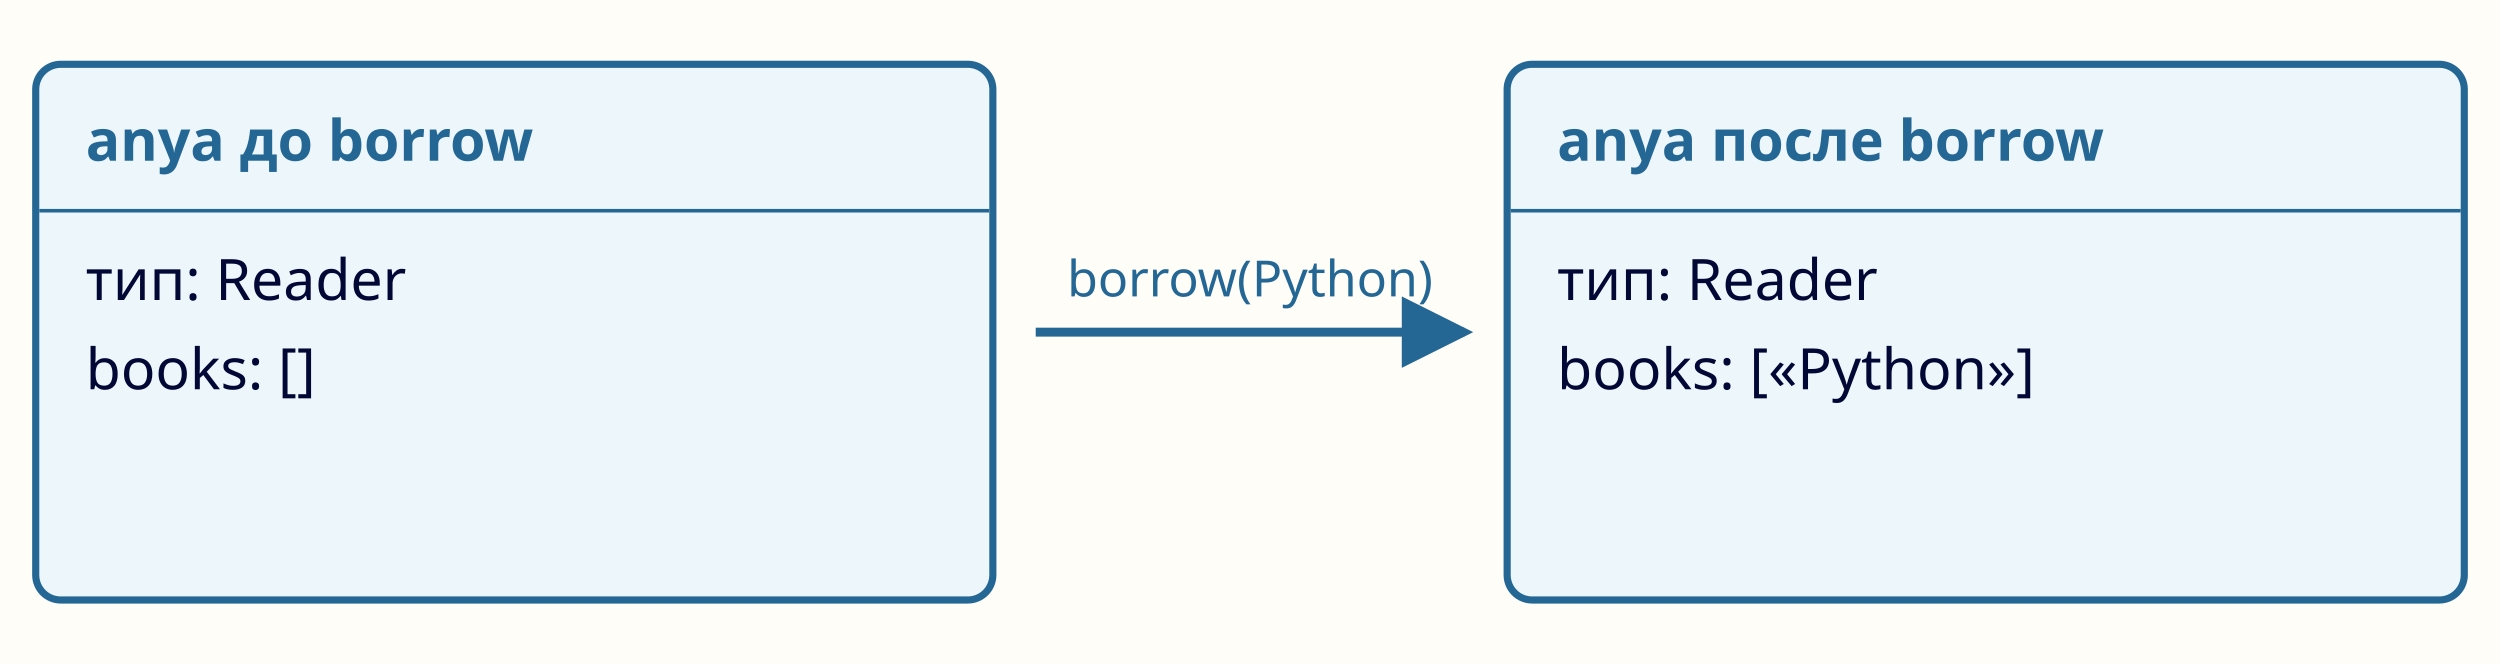
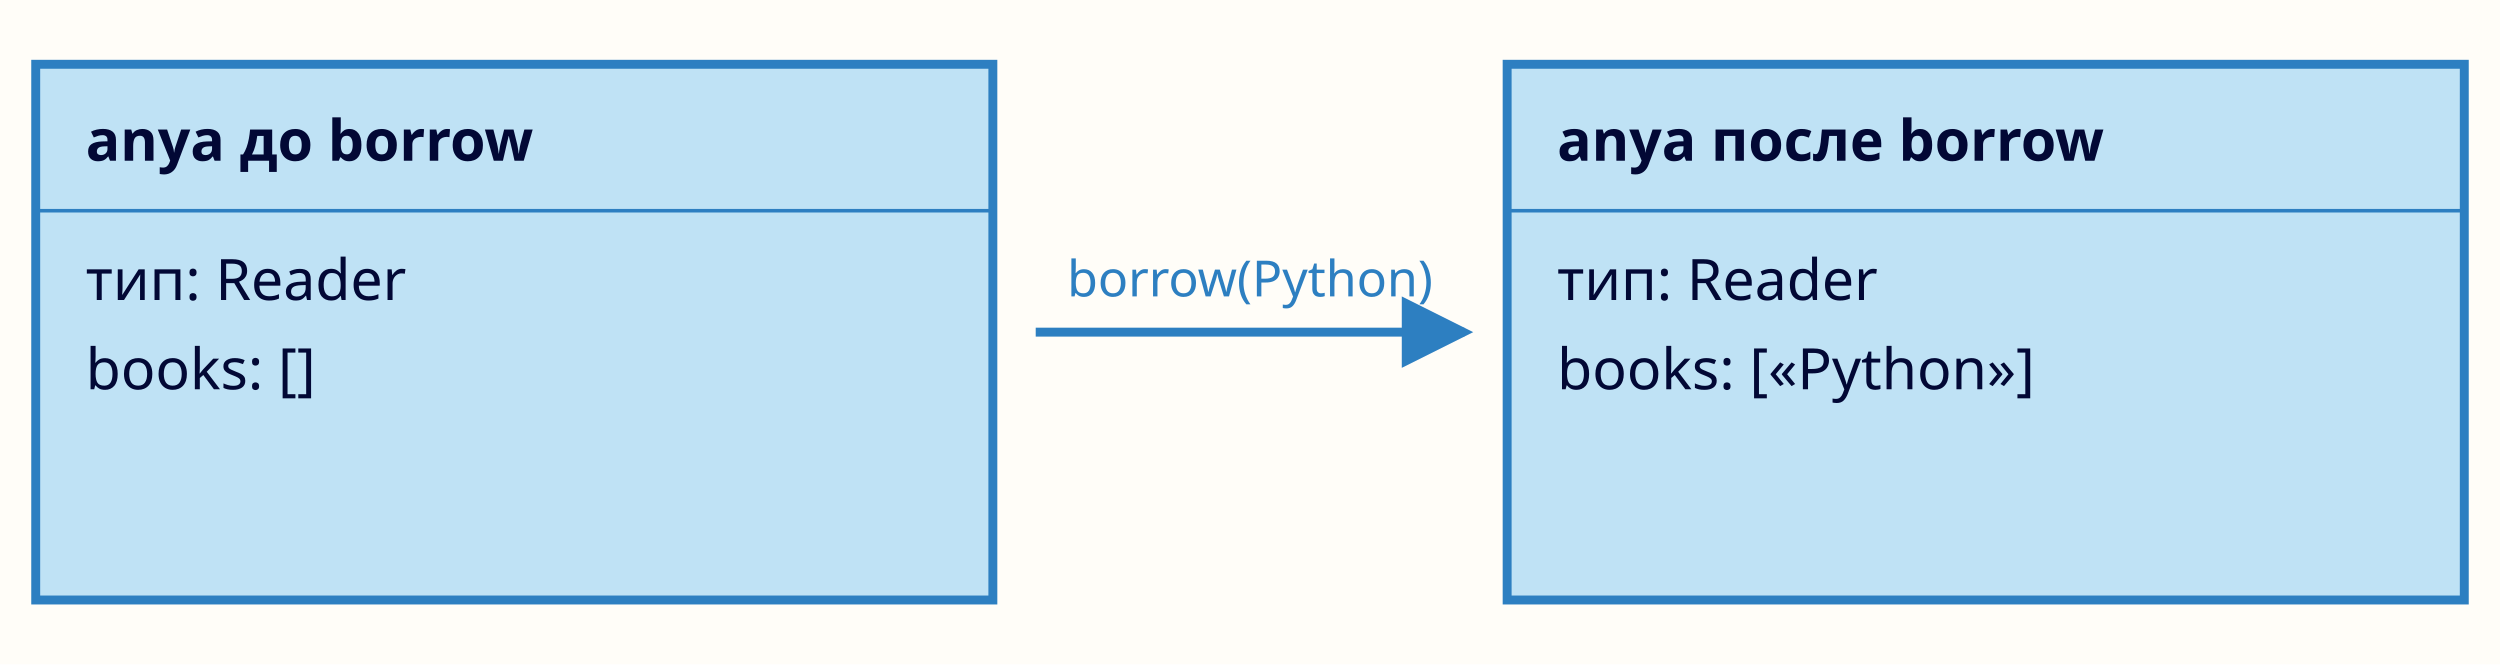
<svg xmlns="http://www.w3.org/2000/svg" width="700" height="186" viewBox="0 0 700 186" role="img" aria-labelledby="title desc">
  <defs>
    <marker id="arrow" markerWidth="8" markerHeight="8" refX="7" refY="4" orient="auto">
-       <path d="M0 0 L8 4 L0 8Z" fill="#246795" />
+       <path d="M0 0 L8 4 L0 8Z" fill="#2D7FC1" />
    </marker>
  </defs>
  <rect width="700" height="186" fill="#fffdf8" />
  <g font-family="system-ui, sans-serif" font-size="16" fill="#020835">
-     <rect x="10" y="18" width="268" height="150" rx="7" fill="#edf6fb" stroke="#246795" stroke-width="2" />
-     <path d="M11 59 H277" stroke="#246795" />
-     <text x="24" y="45" font-weight="700" fill="#246795">anya до borrow</text>
+     <rect x="10" y="18" width="268" height="150" rx="0" fill="#BFE2F5" stroke="#2D7FC1" stroke-width="2.5" />
+     <path d="M11 59 H277" stroke="#2D7FC1" />
+     <text x="24" y="45" font-weight="700" fill="#020835">anya до borrow</text>
    <text x="24" y="84">тип: Reader</text>
    <text x="24" y="109">books: []</text>
-     <path d="M290 93 L410 93" fill="none" stroke="#246795" stroke-width="2.5" marker-end="url(#arrow)" />
-     <text x="350.0" y="83.0" text-anchor="middle" font-size="14" fill="#246795">borrow(Python)</text>
-     <rect x="422" y="18" width="268" height="150" rx="7" fill="#edf6fb" stroke="#246795" stroke-width="2" />
-     <path d="M423 59 H689" stroke="#246795" />
-     <text x="436" y="45" font-weight="700" fill="#246795">anya после borrow</text>
+     <path d="M290 93 L410 93" fill="none" stroke="#2D7FC1" stroke-width="2.5" marker-end="url(#arrow)" />
+     <text x="350.0" y="83.0" text-anchor="middle" font-size="14" fill="#2D7FC1">borrow(Python)</text>
+     <rect x="422" y="18" width="268" height="150" rx="0" fill="#BFE2F5" stroke="#2D7FC1" stroke-width="2.5" />
+     <path d="M423 59 H689" stroke="#2D7FC1" />
+     <text x="436" y="45" font-weight="700" fill="#020835">anya после borrow</text>
    <text x="436" y="84">тип: Reader</text>
    <text x="436" y="109">books: [«Python»]</text>
  </g>
</svg>
